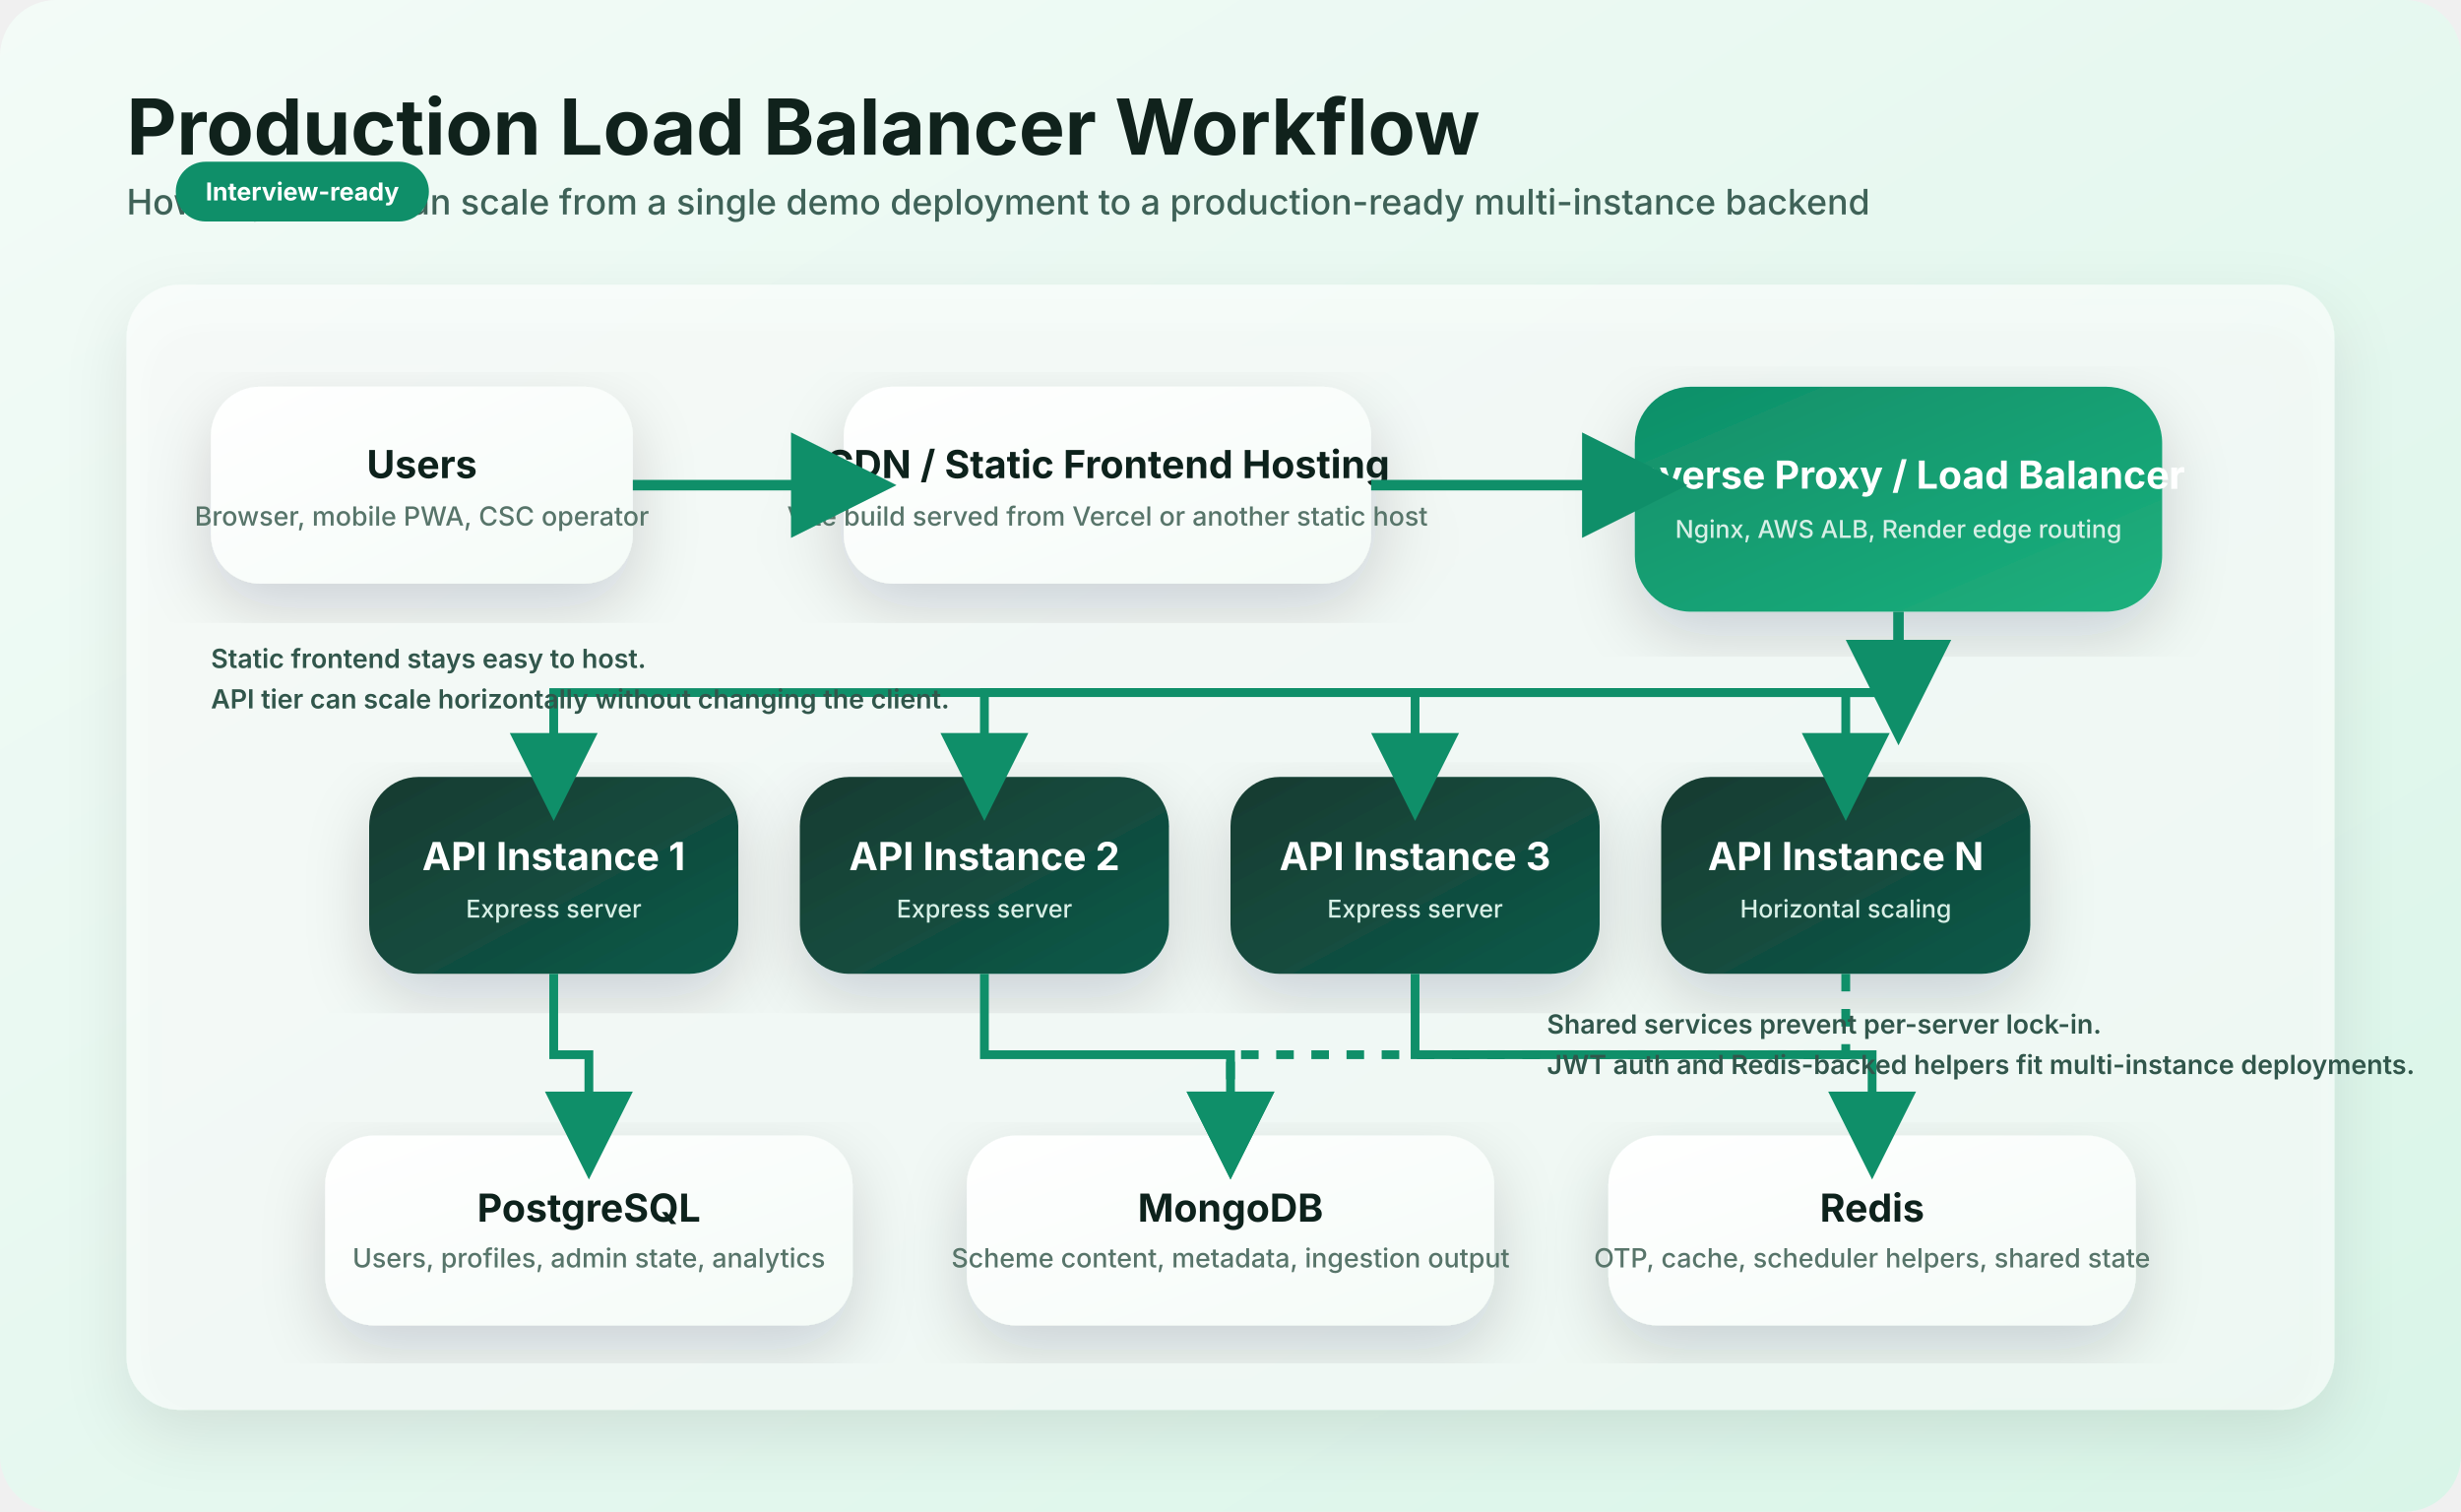
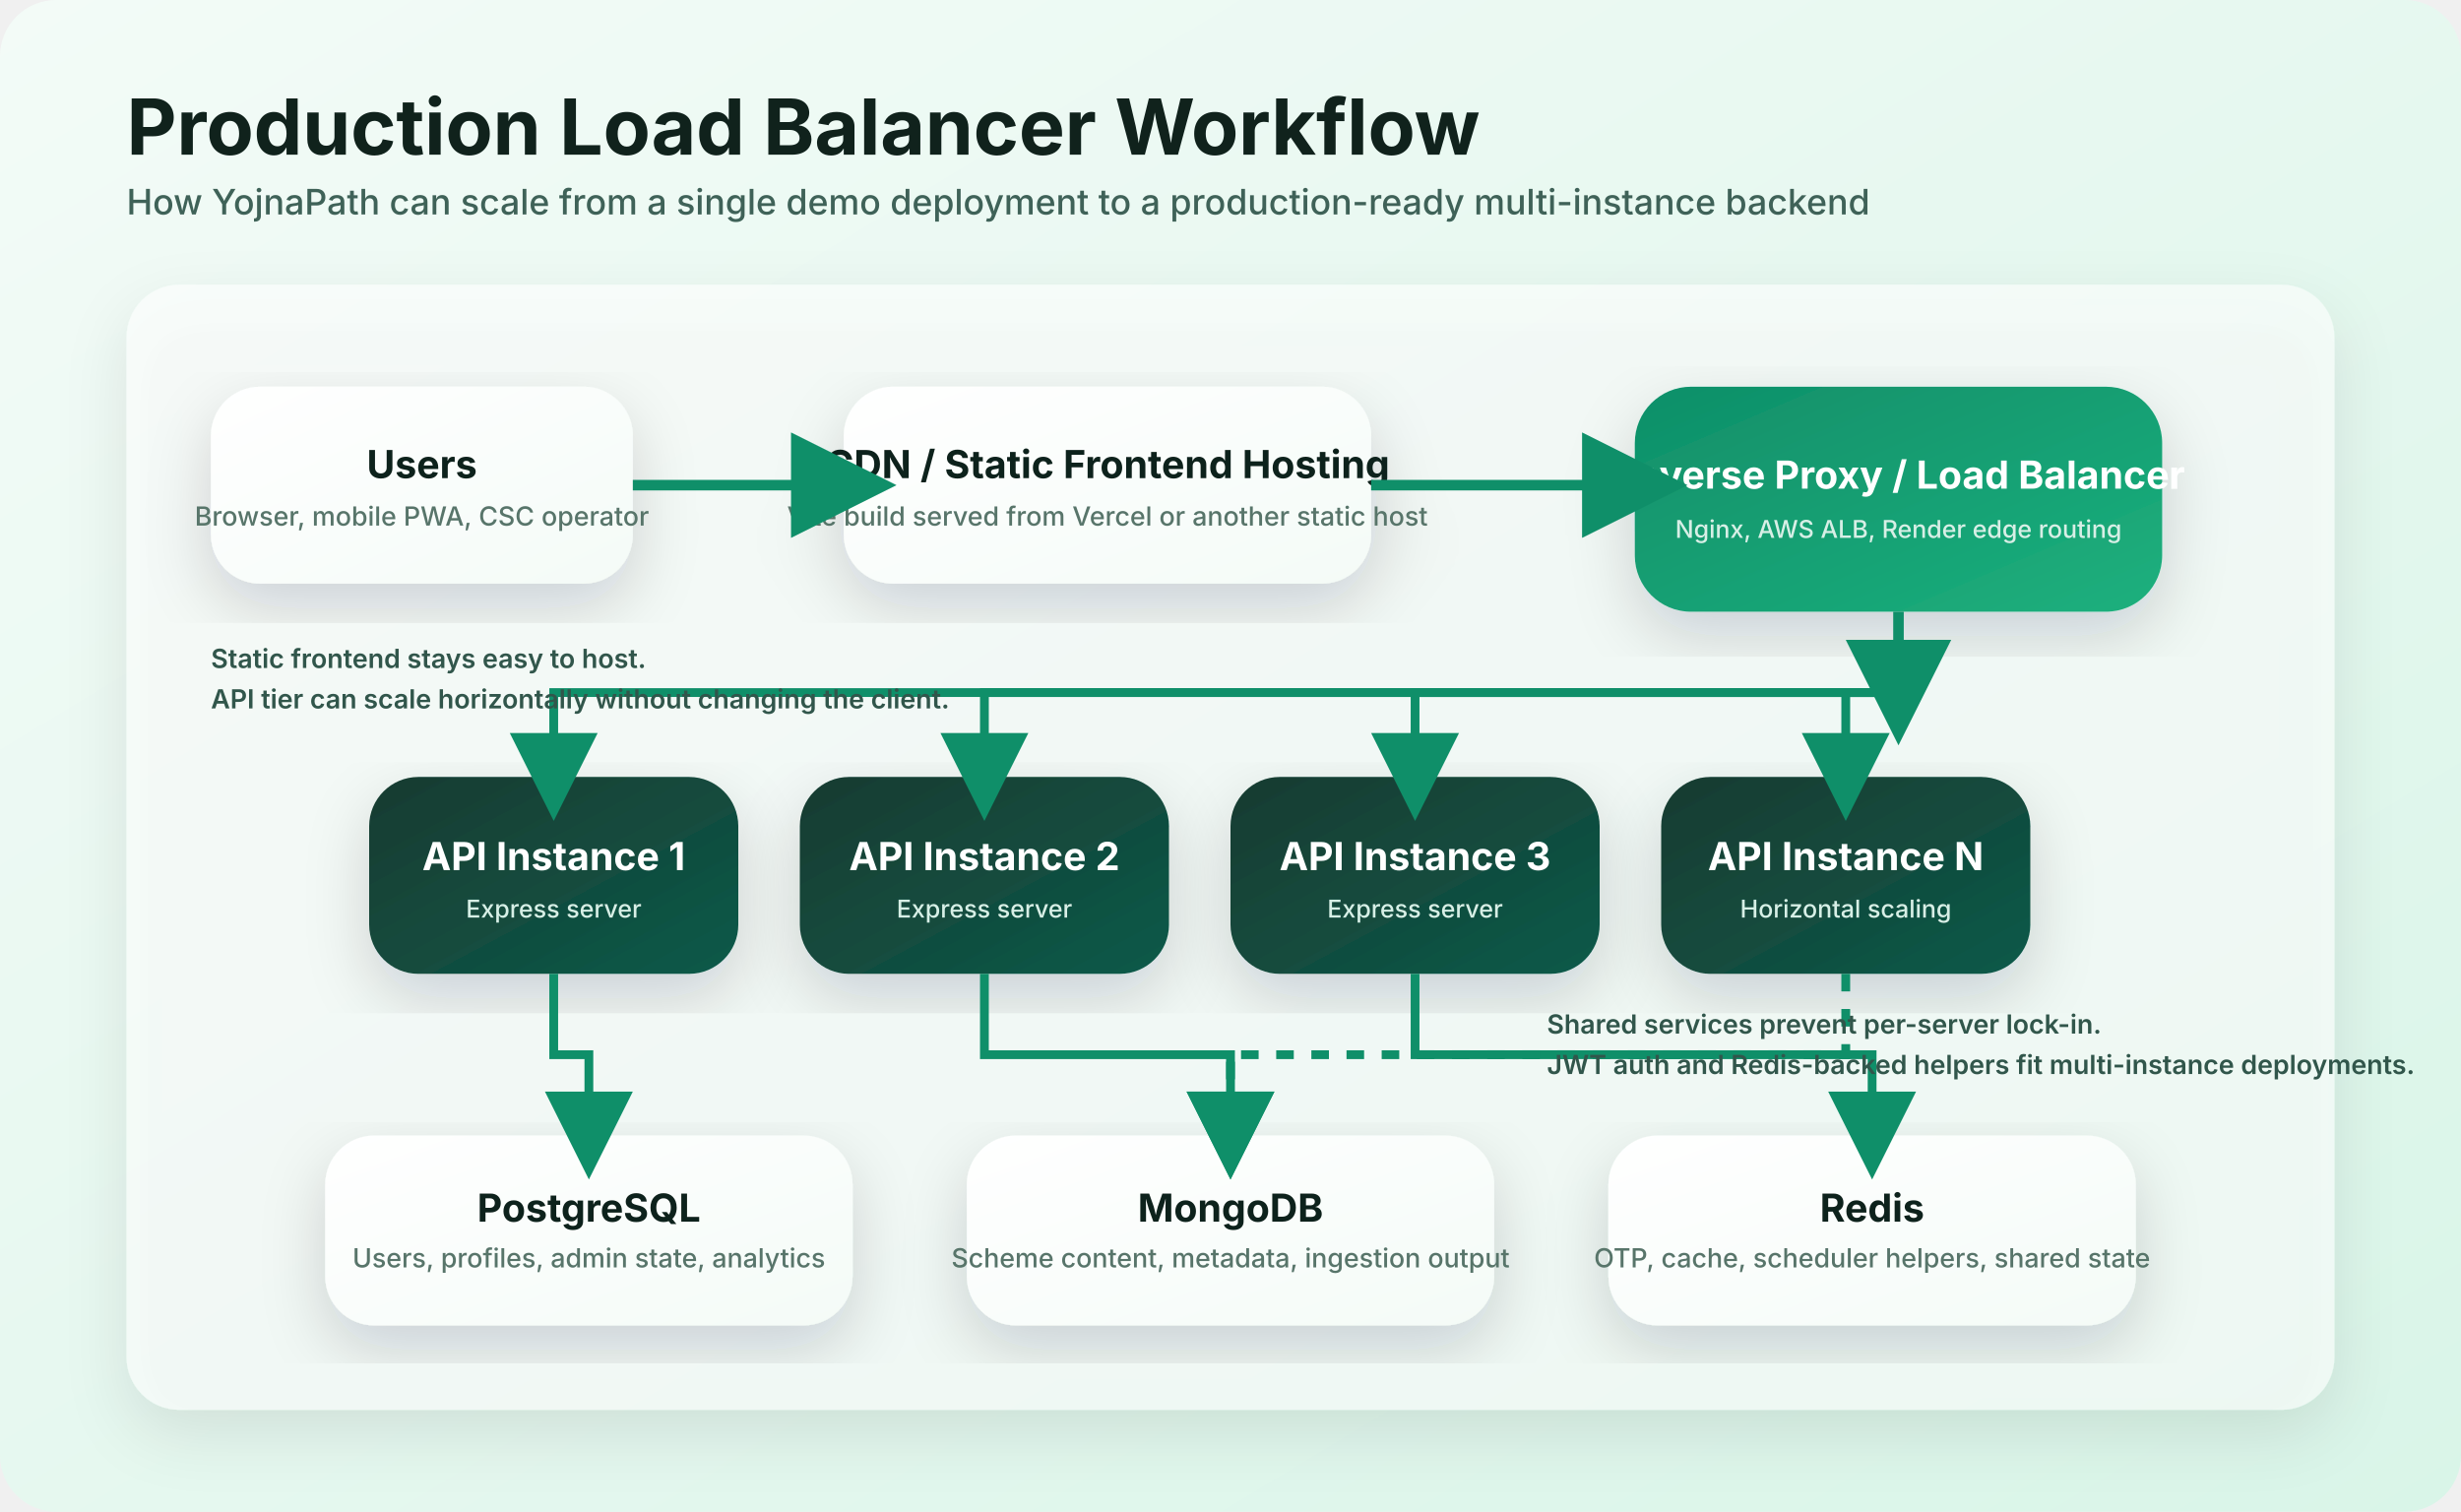
<svg xmlns="http://www.w3.org/2000/svg" width="1400" height="860" viewBox="0 0 1400 860" role="img" aria-labelledby="title desc">
  <defs>
    <linearGradient id="bg" x1="0%" y1="0%" x2="100%" y2="100%">
      <stop offset="0%" stop-color="#f3fbf7" />
      <stop offset="100%" stop-color="#d9f5e8" />
    </linearGradient>
    <linearGradient id="card" x1="0%" y1="0%" x2="100%" y2="100%">
      <stop offset="0%" stop-color="#ffffff" />
      <stop offset="100%" stop-color="#f4fbf7" />
    </linearGradient>
    <linearGradient id="accent" x1="0%" y1="0%" x2="100%" y2="100%">
      <stop offset="0%" stop-color="#0f8f69" />
      <stop offset="100%" stop-color="#1db07d" />
    </linearGradient>
    <linearGradient id="api" x1="0%" y1="0%" x2="100%" y2="100%">
      <stop offset="0%" stop-color="#153b31" />
      <stop offset="100%" stop-color="#0f5a49" />
    </linearGradient>
    <filter id="shadow" x="-20%" y="-20%" width="140%" height="140%">
      <feDropShadow dx="0" dy="14" stdDeviation="18" flood-color="#0f172a" flood-opacity="0.16" />
    </filter>
    <marker id="arrow" markerWidth="12" markerHeight="12" refX="6" refY="6" orient="auto-start-reverse">
      <path d="M1,1 L11,6 L1,11 Z" fill="#0f8f69" />
    </marker>
    <style>
      .title { font: 700 44px 'Segoe UI', Inter, Arial, sans-serif; fill: #10221c; }
      .subtitle { font: 500 20px 'Segoe UI', Inter, Arial, sans-serif; fill: #3f6258; }
      .label { font: 700 24px 'Segoe UI', Inter, Arial, sans-serif; fill: #10221c; }
      .boxText { font: 700 22px 'Segoe UI', Inter, Arial, sans-serif; fill: #10221c; }
      .boxSub { font: 500 15px 'Segoe UI', Inter, Arial, sans-serif; fill: #58756b; }
      .darkText { font: 700 22px 'Segoe UI', Inter, Arial, sans-serif; fill: #ffffff; }
      .darkSub { font: 500 14px 'Segoe UI', Inter, Arial, sans-serif; fill: #d7efe6; }
      .note { font: 600 15px 'Segoe UI', Inter, Arial, sans-serif; fill: #31564b; }
      .pill { font: 700 14px 'Segoe UI', Inter, Arial, sans-serif; fill: #ffffff; }
    </style>
  </defs>
  <rect width="1400" height="860" rx="32" fill="url(#bg)" />
  <text x="72" y="88" class="title">Production Load Balancer Workflow</text>
  <text x="72" y="122" class="subtitle">How YojnaPath can scale from a single demo deployment to a production-ready multi-instance backend</text>
  <g filter="url(#shadow)">
    <rect x="72" y="162" width="1256" height="640" rx="30" fill="rgba(255,255,255,0.58)" />
  </g>
  <g filter="url(#shadow)">
    <rect x="120" y="220" width="240" height="112" rx="28" fill="url(#card)" />
    <text x="240" y="272" text-anchor="middle" class="boxText">Users</text>
    <text x="240" y="299" text-anchor="middle" class="boxSub">Browser, mobile PWA, CSC operator</text>
  </g>
  <g filter="url(#shadow)">
    <rect x="480" y="220" width="300" height="112" rx="28" fill="url(#card)" />
    <text x="630" y="272" text-anchor="middle" class="boxText">CDN / Static Frontend Hosting</text>
    <text x="630" y="299" text-anchor="middle" class="boxSub">Vite build served from Vercel or another static host</text>
  </g>
  <g filter="url(#shadow)">
    <rect x="930" y="220" width="300" height="128" rx="32" fill="url(#accent)" />
    <text x="1080" y="278" text-anchor="middle" class="darkText">Reverse Proxy / Load Balancer</text>
    <text x="1080" y="306" text-anchor="middle" class="darkSub">Nginx, AWS ALB, Render edge routing</text>
  </g>
  <g filter="url(#shadow)">
    <rect x="210" y="442" width="210" height="112" rx="28" fill="url(#api)" />
    <text x="315" y="495" text-anchor="middle" class="darkText">API Instance 1</text>
    <text x="315" y="522" text-anchor="middle" class="darkSub">Express server</text>
  </g>
  <g filter="url(#shadow)">
    <rect x="455" y="442" width="210" height="112" rx="28" fill="url(#api)" />
    <text x="560" y="495" text-anchor="middle" class="darkText">API Instance 2</text>
    <text x="560" y="522" text-anchor="middle" class="darkSub">Express server</text>
  </g>
  <g filter="url(#shadow)">
    <rect x="700" y="442" width="210" height="112" rx="28" fill="url(#api)" />
    <text x="805" y="495" text-anchor="middle" class="darkText">API Instance 3</text>
    <text x="805" y="522" text-anchor="middle" class="darkSub">Express server</text>
  </g>
  <g filter="url(#shadow)">
    <rect x="945" y="442" width="210" height="112" rx="28" fill="url(#api)" />
    <text x="1050" y="495" text-anchor="middle" class="darkText">API Instance N</text>
    <text x="1050" y="522" text-anchor="middle" class="darkSub">Horizontal scaling</text>
  </g>
  <g filter="url(#shadow)">
    <rect x="185" y="646" width="300" height="108" rx="28" fill="url(#card)" />
    <text x="335" y="695" text-anchor="middle" class="boxText">PostgreSQL</text>
    <text x="335" y="721" text-anchor="middle" class="boxSub">Users, profiles, admin state, analytics</text>
  </g>
  <g filter="url(#shadow)">
    <rect x="550" y="646" width="300" height="108" rx="28" fill="url(#card)" />
    <text x="700" y="695" text-anchor="middle" class="boxText">MongoDB</text>
    <text x="700" y="721" text-anchor="middle" class="boxSub">Scheme content, metadata, ingestion output</text>
  </g>
  <g filter="url(#shadow)">
    <rect x="915" y="646" width="300" height="108" rx="28" fill="url(#card)" />
    <text x="1065" y="695" text-anchor="middle" class="boxText">Redis</text>
    <text x="1065" y="721" text-anchor="middle" class="boxSub">OTP, cache, scheduler helpers, shared state</text>
  </g>
  <path d="M360 276 L480 276" fill="none" stroke="#0f8f69" stroke-width="6" marker-end="url(#arrow)" />
  <path d="M780 276 L930 276" fill="none" stroke="#0f8f69" stroke-width="6" marker-end="url(#arrow)" />
  <path d="M1080 348 L1080 394" fill="none" stroke="#0f8f69" stroke-width="6" marker-end="url(#arrow)" />
  <path d="M1080 394 L315 394 L315 442" fill="none" stroke="#0f8f69" stroke-width="5" marker-end="url(#arrow)" />
  <path d="M1080 394 L560 394 L560 442" fill="none" stroke="#0f8f69" stroke-width="5" marker-end="url(#arrow)" />
  <path d="M1080 394 L805 394 L805 442" fill="none" stroke="#0f8f69" stroke-width="5" marker-end="url(#arrow)" />
  <path d="M1080 394 L1050 394 L1050 442" fill="none" stroke="#0f8f69" stroke-width="5" marker-end="url(#arrow)" />
  <path d="M315 554 L315 600 L335 600 L335 646" fill="none" stroke="#0f8f69" stroke-width="5" marker-end="url(#arrow)" />
  <path d="M560 554 L560 600 L700 600 L700 646" fill="none" stroke="#0f8f69" stroke-width="5" marker-end="url(#arrow)" />
  <path d="M805 554 L805 600 L1065 600 L1065 646" fill="none" stroke="#0f8f69" stroke-width="5" marker-end="url(#arrow)" />
  <path d="M1050 554 L1050 600 L700 600 L700 646" fill="none" stroke="#0f8f69" stroke-width="5" stroke-dasharray="10 10" marker-end="url(#arrow)" />
  <g>
-     <rect x="100" y="92" width="144" height="34" rx="17" fill="#0f8f69" />
-     <text x="172" y="114" text-anchor="middle" class="pill">Interview-ready</text>
-   </g>
-   <g>
    <text x="120" y="380" class="note">Static frontend stays easy to host.</text>
    <text x="120" y="403" class="note">API tier can scale horizontally without changing the client.</text>
  </g>
  <g>
    <text x="880" y="588" class="note">Shared services prevent per-server lock-in.</text>
    <text x="880" y="611" class="note">JWT auth and Redis-backed helpers fit multi-instance deployments.</text>
  </g>
</svg>
